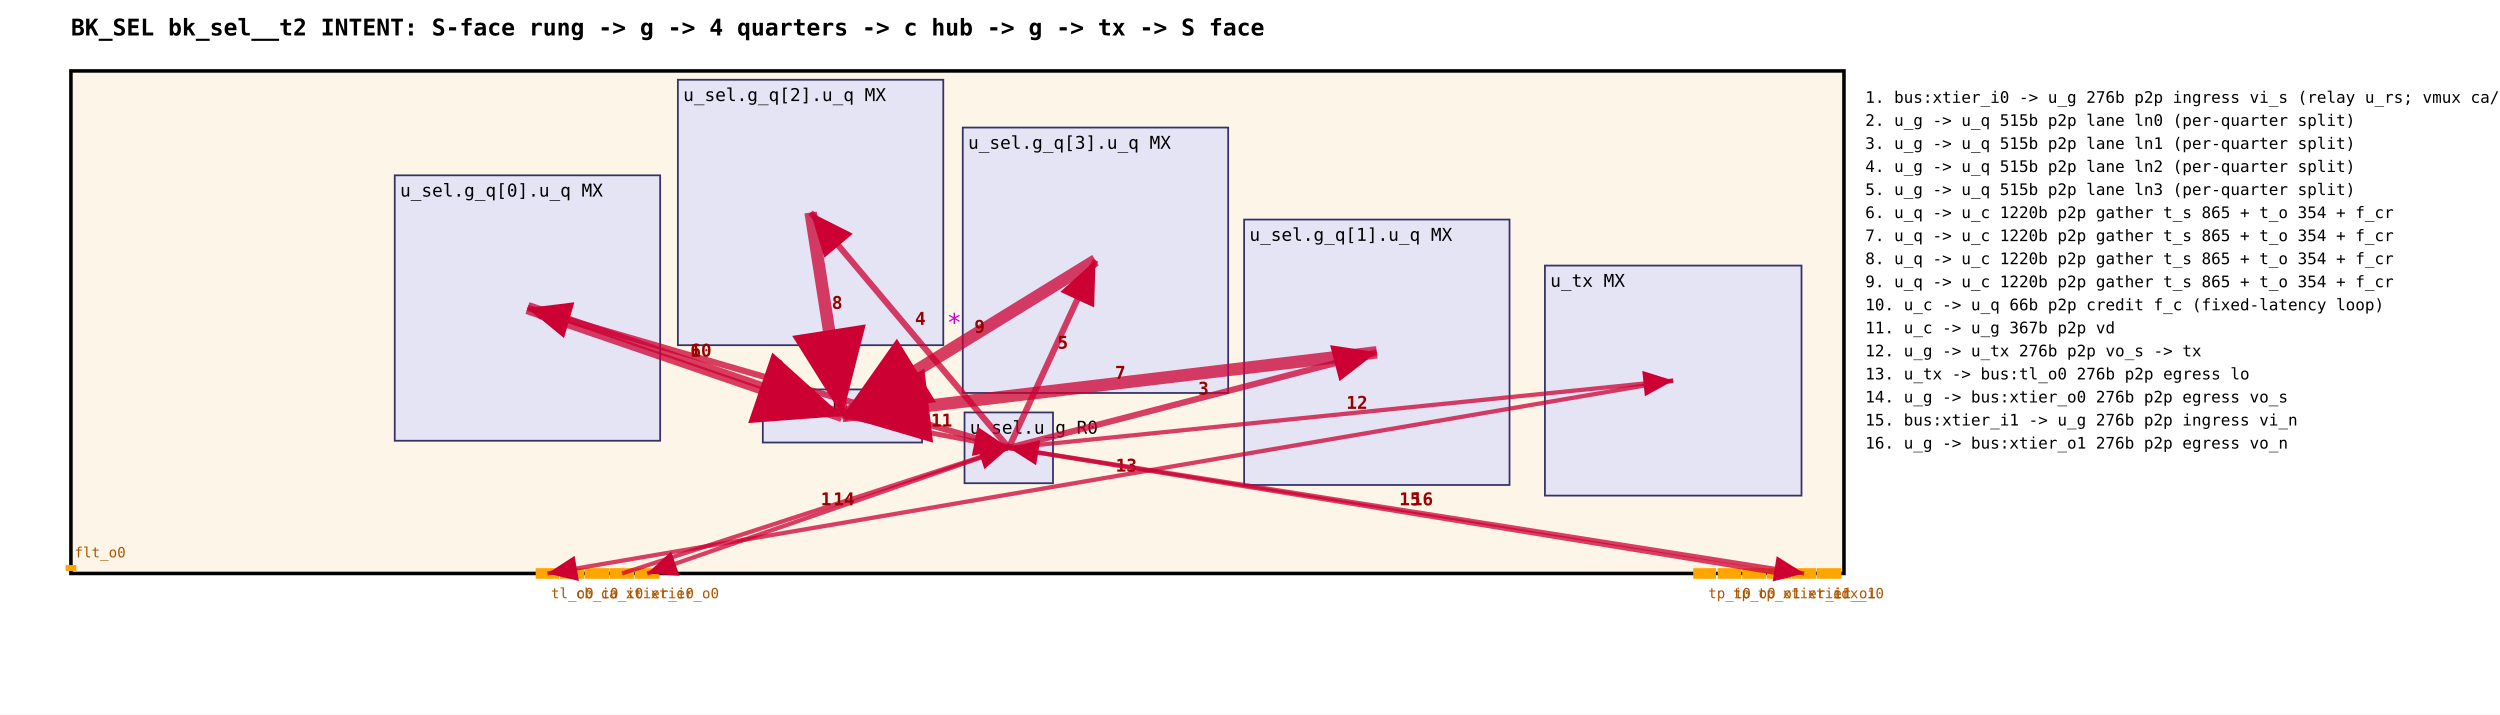
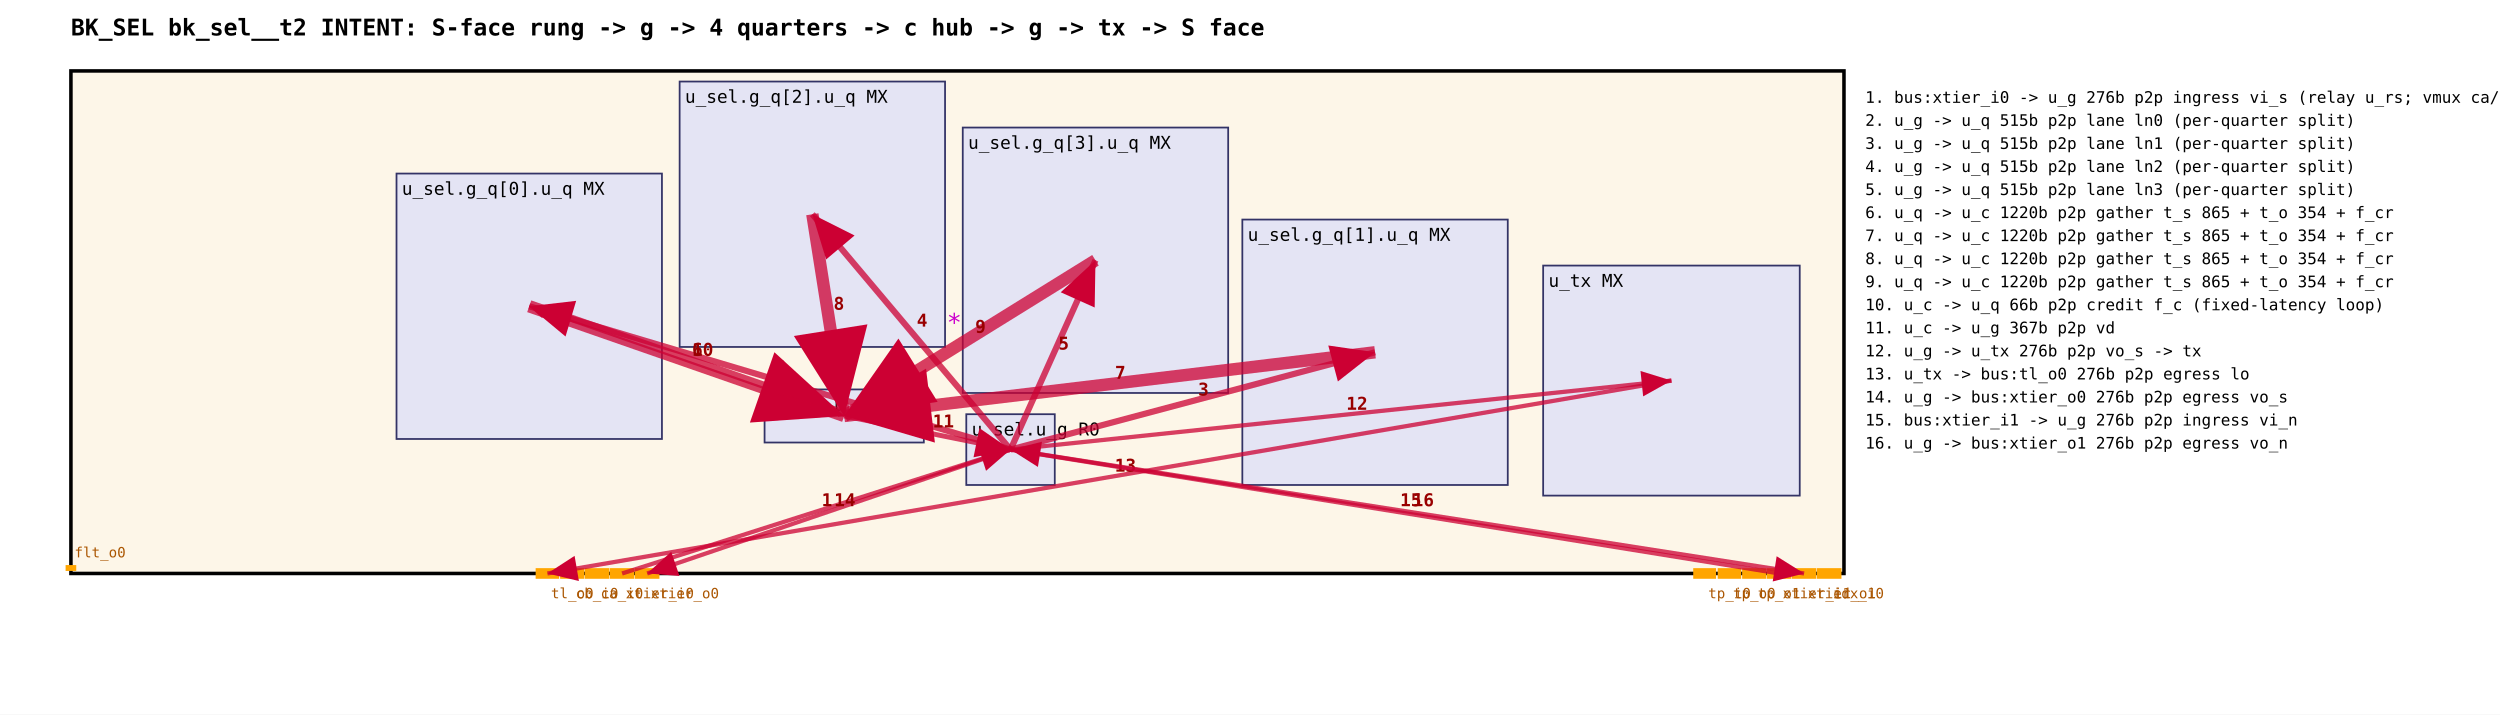
<svg xmlns="http://www.w3.org/2000/svg" width="1410" height="403" font-family="monospace" font-size="10">
  <defs>
    <marker id="a" markerWidth="8" markerHeight="8" refX="7" refY="3" orient="auto">
      <path d="M0,0 L7,3 L0,6 z" fill="#c03" />
    </marker>
  </defs>
  <rect width="100%" height="100%" fill="white" />
  <text x="40" y="20" font-size="13" font-weight="bold">BK_SEL bk_sel__t2 INTENT: S-face rung -&gt; g -&gt; 4 quarters -&gt; c hub -&gt; g -&gt; tx -&gt; S face</text>
  <rect x="40.0" y="40.0" width="1000.0" height="283.433" fill="#fdf6e8" stroke="black" stroke-width="2" />
  <rect x="315.899" y="320.433" width="13.611" height="6" fill="orange" />
  <text x="324.704" y="337.433" font-size="8" fill="#a50">cb_i0</text>
  <rect x="329.782" y="320.433" width="13.877" height="6" fill="orange" />
  <text x="338.721" y="337.433" font-size="8" fill="#a50">ca_i0</text>
  <rect x="343.934" y="320.433" width="13.831" height="6" fill="orange" />
  <text x="352.849" y="337.433" font-size="8" fill="#a50">xtier_i0</text>
  <rect x="954.977" y="320.433" width="12.901" height="6" fill="orange" />
  <text x="963.427" y="337.433" font-size="8" fill="#a50">tp_i0</text>
  <rect x="996.449" y="320.433" width="13.877" height="6" fill="orange" />
  <text x="1005.388" y="337.433" font-size="8" fill="#a50">xtier_i1</text>
  <rect x="1024.75" y="320.433" width="13.831" height="6" fill="orange" />
  <text x="1033.665" y="337.433" font-size="8" fill="#a50">idx_i0</text>
  <rect x="302.104" y="320.433" width="13.256" height="6" fill="orange" />
  <text x="310.732" y="337.433" font-size="8" fill="#a50">tl_o0</text>
  <rect x="358.083" y="320.433" width="13.831" height="6" fill="orange" />
  <text x="366.999" y="337.433" font-size="8" fill="#a50">xtier_o0</text>
  <rect x="968.771" y="320.433" width="13.256" height="6" fill="orange" />
  <text x="977.399" y="337.433" font-size="8" fill="#a50">tp_o0</text>
  <rect x="982.566" y="320.433" width="13.611" height="6" fill="orange" />
  <text x="991.371" y="337.433" font-size="8" fill="#a50">tp_o1</text>
  <rect x="1010.6" y="320.433" width="13.831" height="6" fill="orange" />
  <text x="1019.516" y="337.433" font-size="8" fill="#a50">xtier_o1</text>
  <rect x="37.0" y="318.694" width="6" height="3.32" fill="orange" />
  <text x="42.0" y="314.354" font-size="8" fill="#a50">flt_o0</text>
-   <rect x="222.635" y="98.882" width="149.701" height="149.701" fill="#e4e4f4" stroke="#336" />
-   <text x="225.635" y="110.882" font-size="10">u_sel.g_q[0].u_q MX</text>
-   <rect x="701.677" y="123.832" width="149.701" height="149.701" fill="#e4e4f4" stroke="#336" />
-   <text x="704.677" y="135.832" font-size="10">u_sel.g_q[1].u_q MX</text>
-   <rect x="382.315" y="44.99" width="149.701" height="149.701" fill="#e4e4f4" stroke="#336" />
-   <text x="385.315" y="56.99" font-size="10">u_sel.g_q[2].u_q MX</text>
+   <rect x="223.633" y="97.884" width="149.701" height="149.701" fill="#e4e4f4" stroke="#336" />
+   <text x="226.633" y="109.884" font-size="10">u_sel.g_q[0].u_q MX</text>
+   <rect x="700.679" y="123.832" width="149.701" height="149.701" fill="#e4e4f4" stroke="#336" />
+   <text x="703.679" y="135.832" font-size="10">u_sel.g_q[1].u_q MX</text>
+   <rect x="383.313" y="45.988" width="149.701" height="149.701" fill="#e4e4f4" stroke="#336" />
+   <text x="386.313" y="57.988" font-size="10">u_sel.g_q[2].u_q MX</text>
  <rect x="542.994" y="71.936" width="149.701" height="149.701" fill="#e4e4f4" stroke="#336" />
  <text x="545.994" y="83.936" font-size="10">u_sel.g_q[3].u_q MX</text>
-   <rect x="871.337" y="149.78" width="144.711" height="129.741" fill="#e4e4f4" stroke="#336" />
-   <text x="874.337" y="161.78" font-size="10">u_tx MX</text>
-   <rect x="430.22" y="219.641" width="89.82" height="29.94" fill="#e4e4f4" stroke="#336" />
-   <text x="433.22" y="231.641" font-size="10">u_sel.u_c R0</text>
-   <rect x="543.992" y="232.615" width="49.9" height="39.92" fill="#e4e4f4" stroke="#336" />
-   <text x="546.992" y="244.615" font-size="10">u_sel.u_g R0</text>
+   <rect x="870.339" y="149.78" width="144.711" height="129.741" fill="#e4e4f4" stroke="#336" />
+   <text x="873.339" y="161.78" font-size="10">u_tx MX</text>
+   <rect x="431.218" y="219.641" width="89.82" height="29.94" fill="#e4e4f4" stroke="#336" />
+   <text x="434.218" y="231.641" font-size="10">u_sel.u_c R0</text>
+   <rect x="544.99" y="233.613" width="49.9" height="39.92" fill="#e4e4f4" stroke="#336" />
+   <text x="547.99" y="245.613" font-size="10">u_sel.u_g R0</text>
  <text x="534.002" y="186.717" fill="#c0c" font-size="14">*</text>
-   <line x1="350.849" y1="323.433" x2="568.942" y2="252.575" stroke="#c03" stroke-opacity="0.75" stroke-width="2.4" marker-end="url(#a)" />
-   <text x="462.896" y="285.004" fill="#900" font-weight="bold">1</text>
-   <line x1="568.942" y1="252.575" x2="297.485" y2="173.733" stroke="#c03" stroke-opacity="0.75" stroke-width="3.5" marker-end="url(#a)" />
-   <text x="436.214" y="210.154" fill="#900" font-weight="bold">2</text>
-   <line x1="568.942" y1="252.575" x2="776.527" y2="198.683" stroke="#c03" stroke-opacity="0.75" stroke-width="3.5" marker-end="url(#a)" />
-   <text x="675.735" y="222.629" fill="#900" font-weight="bold">3</text>
-   <line x1="568.942" y1="252.575" x2="457.166" y2="119.84" stroke="#c03" stroke-opacity="0.75" stroke-width="3.5" marker-end="url(#a)" />
-   <text x="516.054" y="183.208" fill="#900" font-weight="bold">4</text>
-   <line x1="568.942" y1="252.575" x2="617.844" y2="146.786" stroke="#c03" stroke-opacity="0.75" stroke-width="3.5" marker-end="url(#a)" />
-   <text x="596.393" y="196.681" fill="#900" font-weight="bold">5</text>
-   <line x1="297.485" y1="173.733" x2="475.13" y2="234.611" stroke="#c03" stroke-opacity="0.75" stroke-width="7.0" marker-end="url(#a)" />
-   <text x="389.307" y="201.172" fill="#900" font-weight="bold">6</text>
-   <line x1="776.527" y1="198.683" x2="475.13" y2="234.611" stroke="#c03" stroke-opacity="0.75" stroke-width="7.0" marker-end="url(#a)" />
+   <line x1="350.849" y1="323.433" x2="569.94" y2="253.573" stroke="#c03" stroke-opacity="0.75" stroke-width="2.4" marker-end="url(#a)" />
+   <text x="463.395" y="285.503" fill="#900" font-weight="bold">1</text>
+   <line x1="569.94" y1="253.573" x2="298.483" y2="172.735" stroke="#c03" stroke-opacity="0.75" stroke-width="3.5" marker-end="url(#a)" />
+   <text x="437.212" y="210.154" fill="#900" font-weight="bold">2</text>
+   <line x1="569.94" y1="253.573" x2="775.529" y2="198.683" stroke="#c03" stroke-opacity="0.75" stroke-width="3.5" marker-end="url(#a)" />
+   <text x="675.735" y="223.128" fill="#900" font-weight="bold">3</text>
+   <line x1="569.94" y1="253.573" x2="458.164" y2="120.838" stroke="#c03" stroke-opacity="0.75" stroke-width="3.5" marker-end="url(#a)" />
+   <text x="517.052" y="184.206" fill="#900" font-weight="bold">4</text>
+   <line x1="569.94" y1="253.573" x2="617.844" y2="146.786" stroke="#c03" stroke-opacity="0.75" stroke-width="3.5" marker-end="url(#a)" />
+   <text x="596.892" y="197.18" fill="#900" font-weight="bold">5</text>
+   <line x1="298.483" y1="172.735" x2="476.128" y2="234.611" stroke="#c03" stroke-opacity="0.75" stroke-width="7.0" marker-end="url(#a)" />
+   <text x="390.305" y="200.673" fill="#900" font-weight="bold">6</text>
+   <line x1="775.529" y1="198.683" x2="476.128" y2="234.611" stroke="#c03" stroke-opacity="0.75" stroke-width="7.0" marker-end="url(#a)" />
  <text x="628.828" y="213.647" fill="#900" font-weight="bold">7</text>
-   <line x1="457.166" y1="119.84" x2="475.13" y2="234.611" stroke="#c03" stroke-opacity="0.75" stroke-width="7.0" marker-end="url(#a)" />
-   <text x="469.148" y="174.226" fill="#900" font-weight="bold">8</text>
-   <line x1="617.844" y1="146.786" x2="475.13" y2="234.611" stroke="#c03" stroke-opacity="0.75" stroke-width="7.0" marker-end="url(#a)" />
-   <text x="549.487" y="187.699" fill="#900" font-weight="bold">9</text>
-   <line x1="475.13" y1="234.611" x2="297.485" y2="173.733" stroke="#c03" stroke-opacity="0.75" stroke-width="1.3" marker-end="url(#a)" />
-   <text x="389.307" y="201.172" fill="#900" font-weight="bold">10</text>
-   <line x1="475.13" y1="234.611" x2="568.942" y2="252.575" stroke="#c03" stroke-opacity="0.75" stroke-width="2.8" marker-end="url(#a)" />
-   <text x="525.036" y="240.593" fill="#900" font-weight="bold">11</text>
-   <line x1="568.942" y1="252.575" x2="943.693" y2="214.651" stroke="#c03" stroke-opacity="0.75" stroke-width="2.4" marker-end="url(#a)" />
-   <text x="759.317" y="230.613" fill="#900" font-weight="bold">12</text>
-   <line x1="943.693" y1="214.651" x2="308.732" y2="323.433" stroke="#c03" stroke-opacity="0.75" stroke-width="2.4" marker-end="url(#a)" />
-   <text x="629.213" y="266.042" fill="#900" font-weight="bold">13</text>
-   <line x1="568.942" y1="252.575" x2="364.999" y2="323.433" stroke="#c03" stroke-opacity="0.75" stroke-width="2.4" marker-end="url(#a)" />
-   <text x="469.97" y="285.004" fill="#900" font-weight="bold">14</text>
-   <line x1="1003.388" y1="323.433" x2="568.942" y2="252.575" stroke="#c03" stroke-opacity="0.75" stroke-width="2.4" marker-end="url(#a)" />
-   <text x="789.165" y="285.004" fill="#900" font-weight="bold">15</text>
-   <line x1="568.942" y1="252.575" x2="1017.516" y2="323.433" stroke="#c03" stroke-opacity="0.75" stroke-width="2.4" marker-end="url(#a)" />
-   <text x="796.229" y="285.004" fill="#900" font-weight="bold">16</text>
+   <line x1="458.164" y1="120.838" x2="476.128" y2="234.611" stroke="#c03" stroke-opacity="0.75" stroke-width="7.0" marker-end="url(#a)" />
+   <text x="470.146" y="174.725" fill="#900" font-weight="bold">8</text>
+   <line x1="617.844" y1="146.786" x2="476.128" y2="234.611" stroke="#c03" stroke-opacity="0.75" stroke-width="7.0" marker-end="url(#a)" />
+   <text x="549.986" y="187.699" fill="#900" font-weight="bold">9</text>
+   <line x1="476.128" y1="234.611" x2="298.483" y2="172.735" stroke="#c03" stroke-opacity="0.75" stroke-width="1.3" marker-end="url(#a)" />
+   <text x="390.305" y="200.673" fill="#900" font-weight="bold">10</text>
+   <line x1="476.128" y1="234.611" x2="569.94" y2="253.573" stroke="#c03" stroke-opacity="0.75" stroke-width="2.8" marker-end="url(#a)" />
+   <text x="526.034" y="241.092" fill="#900" font-weight="bold">11</text>
+   <line x1="569.94" y1="253.573" x2="942.695" y2="214.651" stroke="#c03" stroke-opacity="0.75" stroke-width="2.4" marker-end="url(#a)" />
+   <text x="759.317" y="231.112" fill="#900" font-weight="bold">12</text>
+   <line x1="942.695" y1="214.651" x2="308.732" y2="323.433" stroke="#c03" stroke-opacity="0.75" stroke-width="2.4" marker-end="url(#a)" />
+   <text x="628.714" y="266.042" fill="#900" font-weight="bold">13</text>
+   <line x1="569.94" y1="253.573" x2="364.999" y2="323.433" stroke="#c03" stroke-opacity="0.75" stroke-width="2.4" marker-end="url(#a)" />
+   <text x="470.469" y="285.503" fill="#900" font-weight="bold">14</text>
+   <line x1="1003.388" y1="323.433" x2="569.94" y2="253.573" stroke="#c03" stroke-opacity="0.75" stroke-width="2.4" marker-end="url(#a)" />
+   <text x="789.664" y="285.503" fill="#900" font-weight="bold">15</text>
+   <line x1="569.94" y1="253.573" x2="1017.516" y2="323.433" stroke="#c03" stroke-opacity="0.75" stroke-width="2.4" marker-end="url(#a)" />
+   <text x="796.728" y="285.503" fill="#900" font-weight="bold">16</text>
  <text x="1052.0" y="58.0" font-size="9">1. bus:xtier_i0 -&gt; u_g 276b p2p ingress vi_s (relay u_rs; vmux ca/cb/idx)</text>
  <text x="1052.0" y="71.0" font-size="9">2. u_g -&gt; u_q 515b p2p lane ln0 (per-quarter split)</text>
  <text x="1052.0" y="84.0" font-size="9">3. u_g -&gt; u_q 515b p2p lane ln1 (per-quarter split)</text>
  <text x="1052.0" y="97.0" font-size="9">4. u_g -&gt; u_q 515b p2p lane ln2 (per-quarter split)</text>
  <text x="1052.0" y="110.0" font-size="9">5. u_g -&gt; u_q 515b p2p lane ln3 (per-quarter split)</text>
  <text x="1052.0" y="123.0" font-size="9">6. u_q -&gt; u_c 1220b p2p gather t_s 865 + t_o 354 + f_cr</text>
  <text x="1052.0" y="136.0" font-size="9">7. u_q -&gt; u_c 1220b p2p gather t_s 865 + t_o 354 + f_cr</text>
  <text x="1052.0" y="149.0" font-size="9">8. u_q -&gt; u_c 1220b p2p gather t_s 865 + t_o 354 + f_cr</text>
  <text x="1052.0" y="162.0" font-size="9">9. u_q -&gt; u_c 1220b p2p gather t_s 865 + t_o 354 + f_cr</text>
  <text x="1052.0" y="175.0" font-size="9">10. u_c -&gt; u_q 66b p2p credit f_c (fixed-latency loop)</text>
  <text x="1052.0" y="188.0" font-size="9">11. u_c -&gt; u_g 367b p2p vd</text>
  <text x="1052.0" y="201.0" font-size="9">12. u_g -&gt; u_tx 276b p2p vo_s -&gt; tx</text>
  <text x="1052.0" y="214.0" font-size="9">13. u_tx -&gt; bus:tl_o0 276b p2p egress lo</text>
  <text x="1052.0" y="227.0" font-size="9">14. u_g -&gt; bus:xtier_o0 276b p2p egress vo_s</text>
  <text x="1052.0" y="240.0" font-size="9">15. bus:xtier_i1 -&gt; u_g 276b p2p ingress vi_n</text>
  <text x="1052.0" y="253.0" font-size="9">16. u_g -&gt; bus:xtier_o1 276b p2p egress vo_n</text>
</svg>
